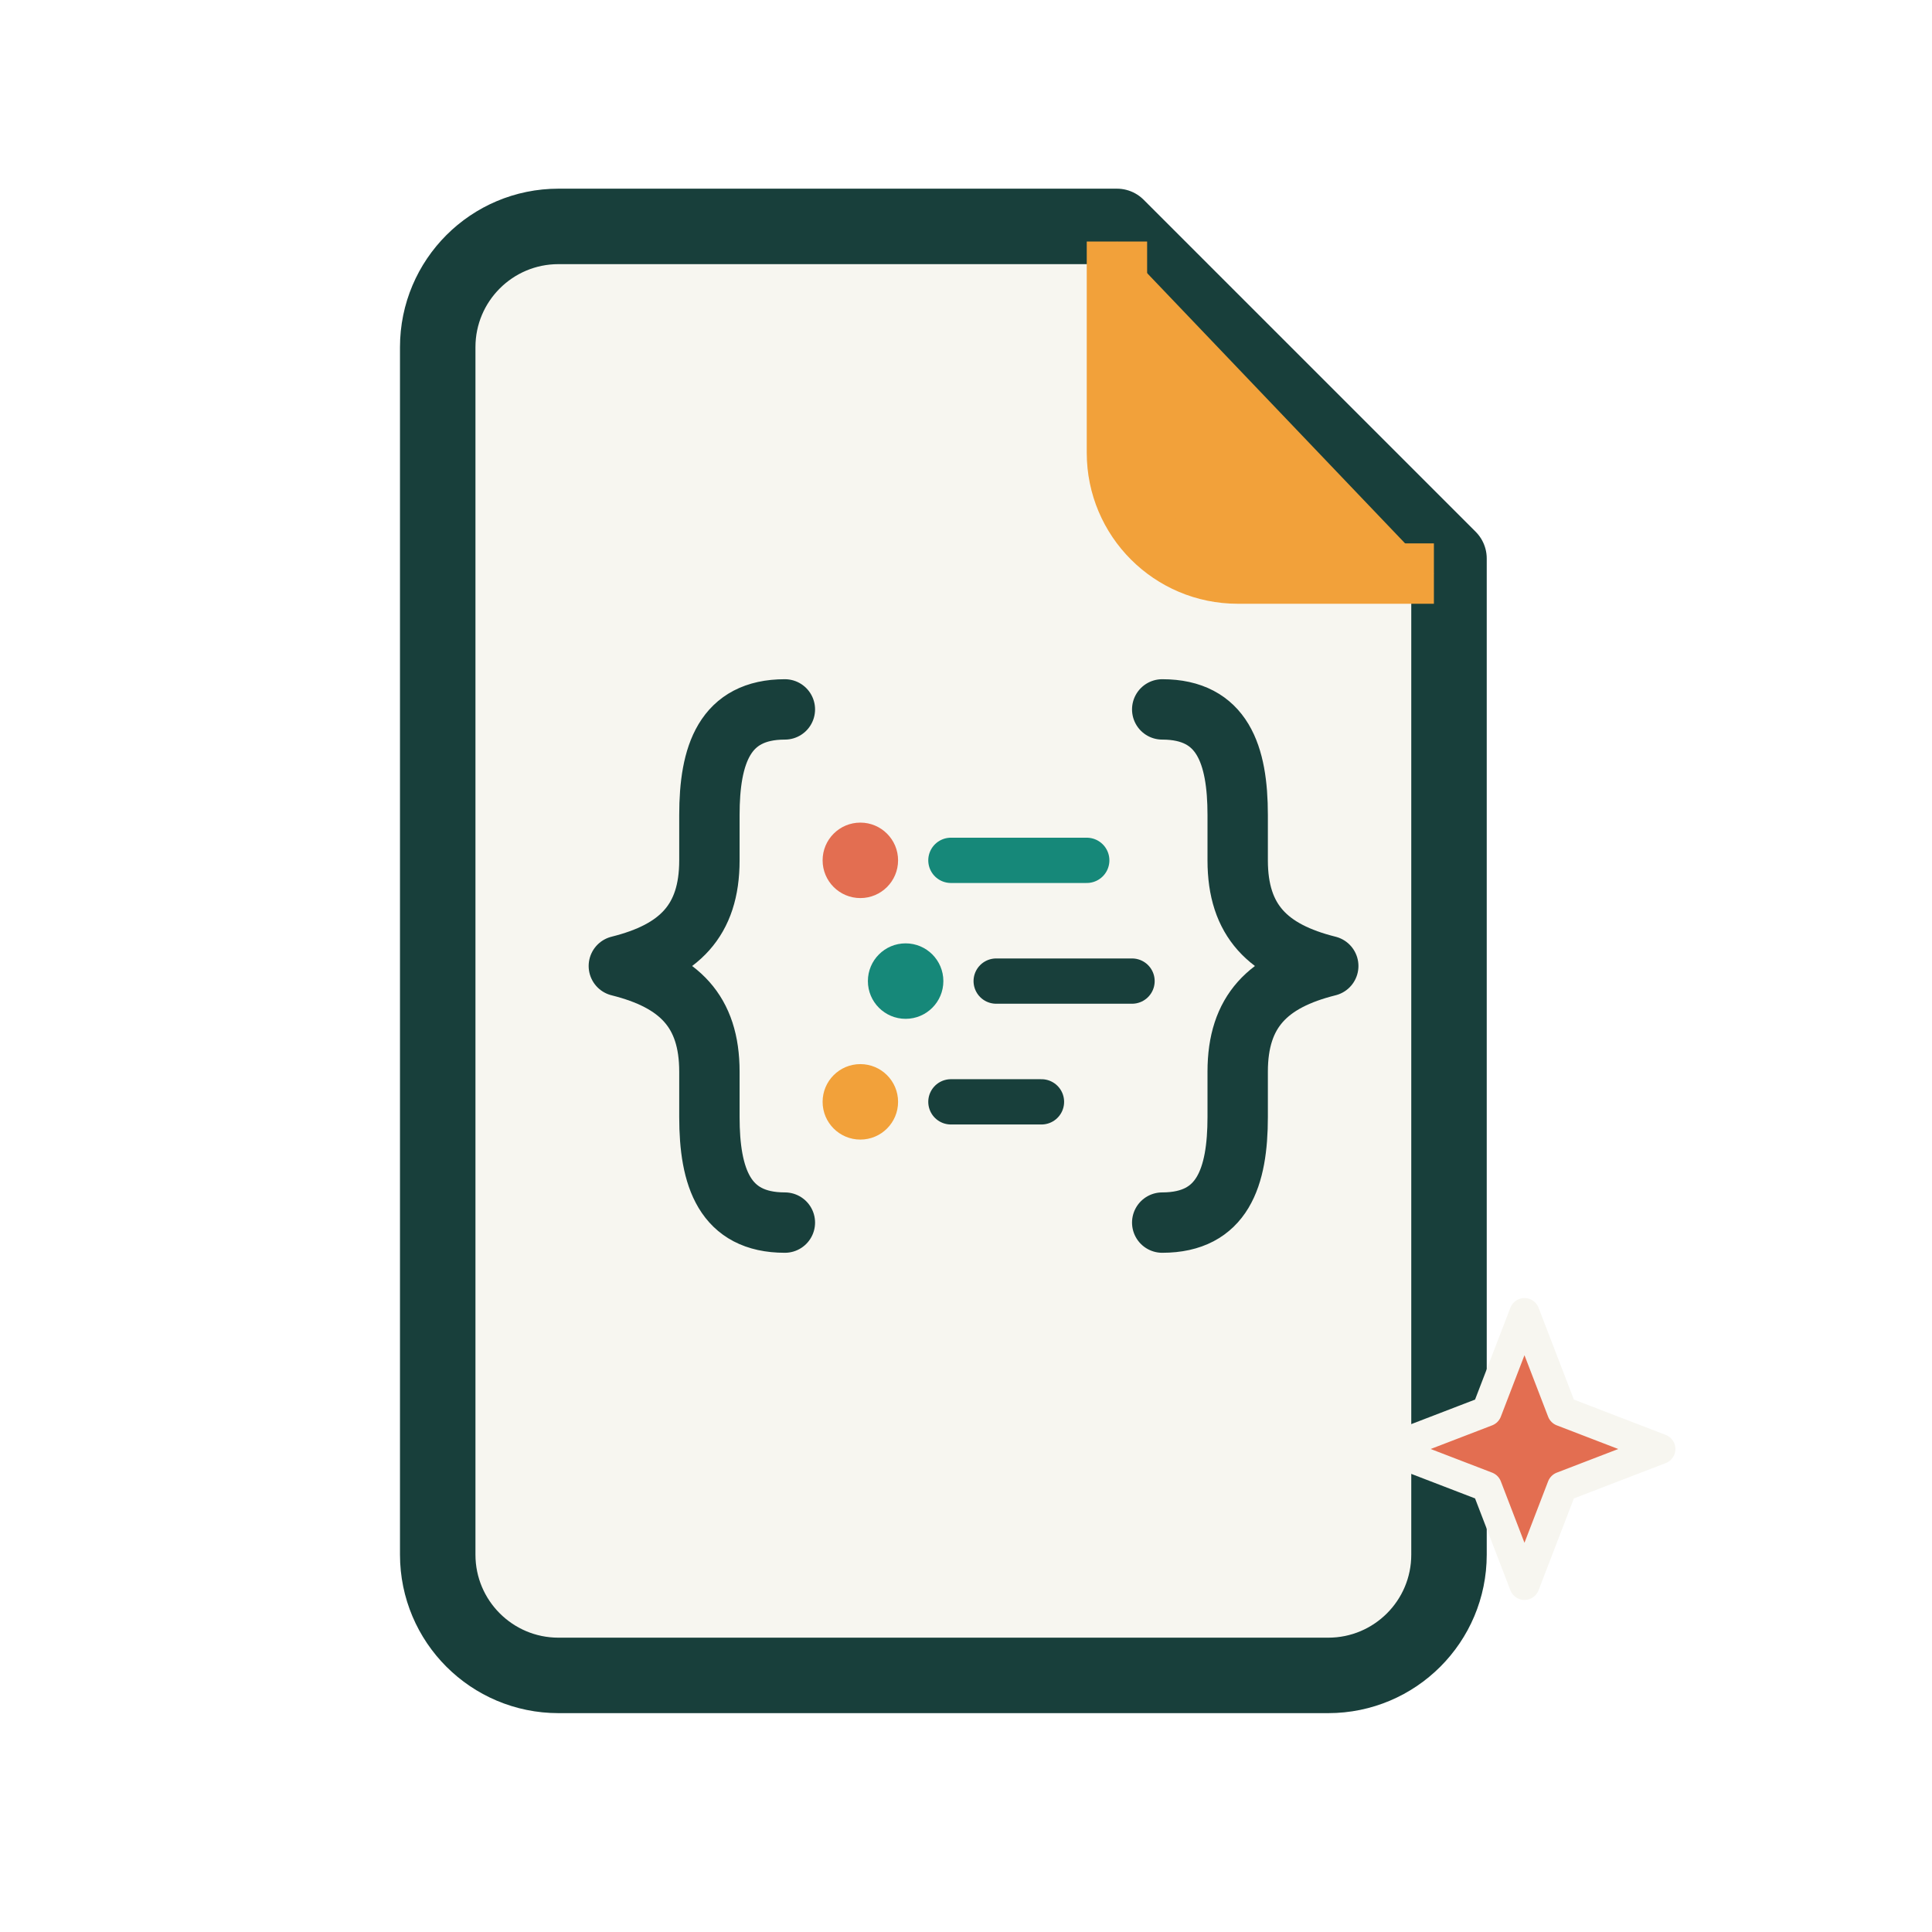
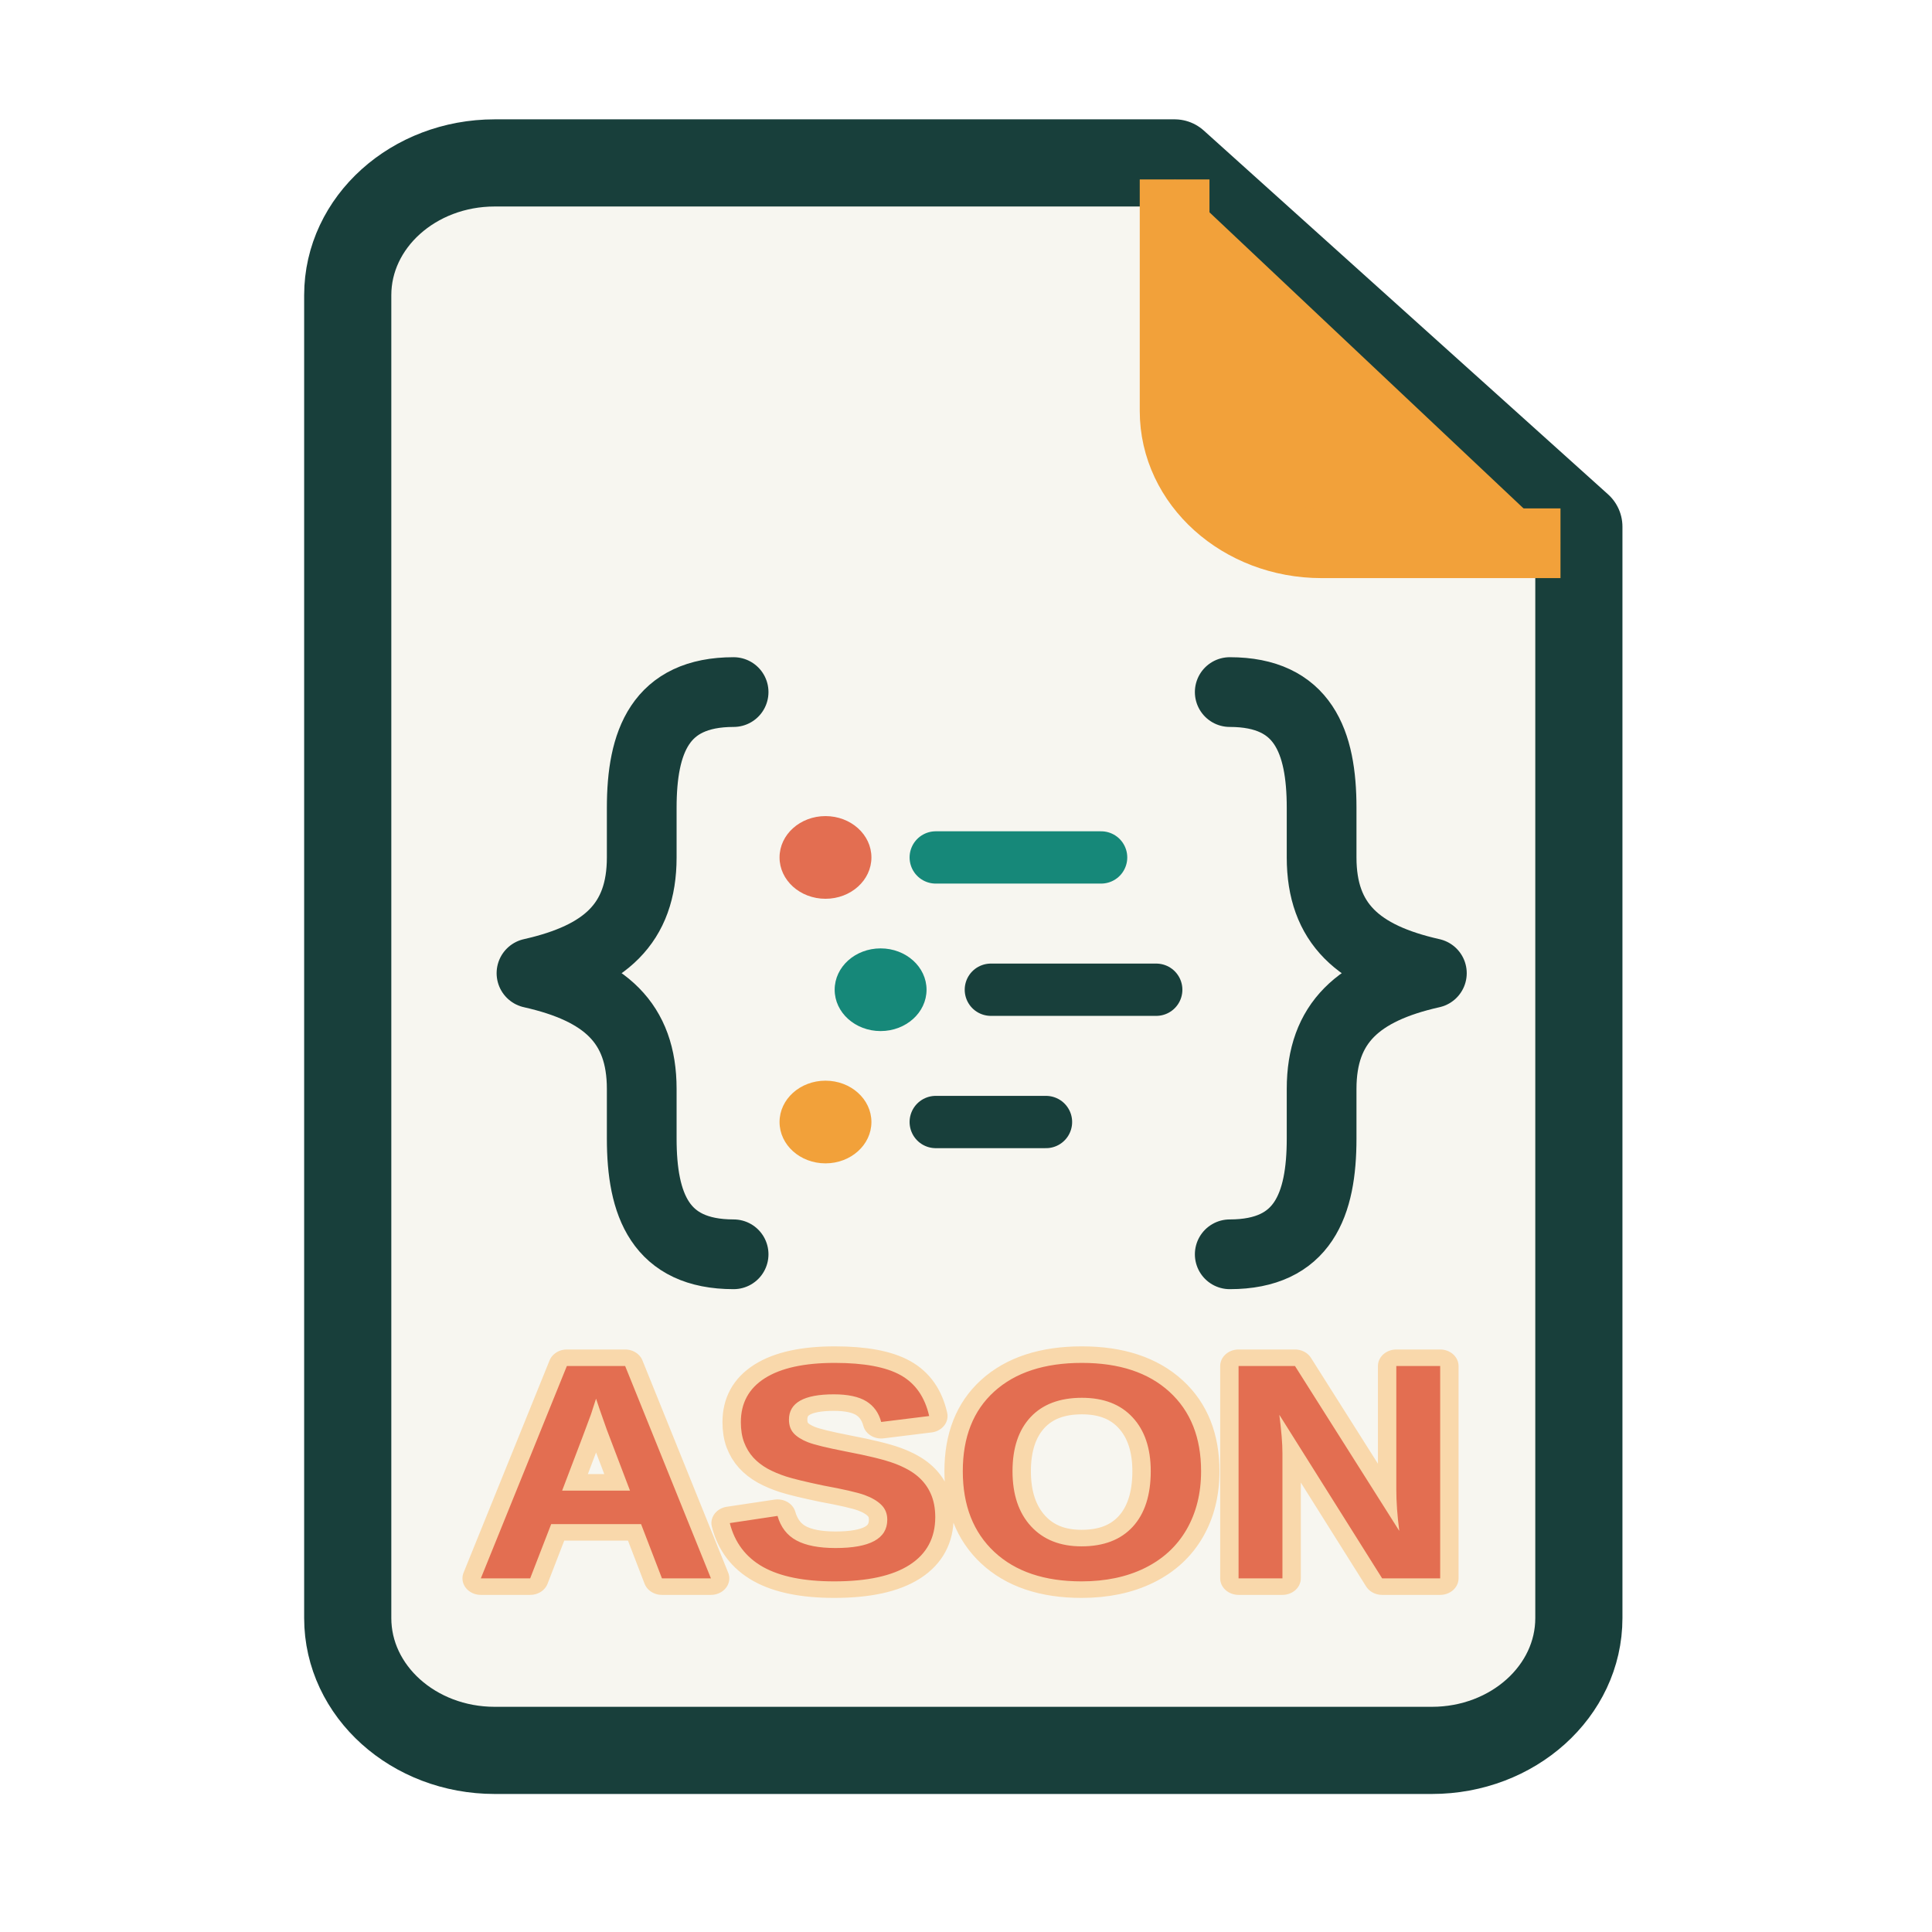
- <svg xmlns="http://www.w3.org/2000/svg" width="128" height="128" viewBox="0 0 128 128" fill="none" role="img" aria-labelledby="title">
-   <path d="M37 15h37l22 22v66a8 8 0 0 1-8 8H37a8 8 0 0 1-8-8V23a8 8 0 0 1 8-8Z" fill="#F7F6F0" stroke="#183F3B" stroke-width="5" stroke-linejoin="round" />
-   <path d="M74 16v14a8 8 0 0 0 8 8h13" fill="#F2A13A" stroke="#F2A13A" stroke-width="4" stroke-linejoin="round" />
-   <path d="M52 47c-4 0-5 3-5 7v3c0 4-2 6-6 7 4 1 6 3 6 7v3c0 4 1 7 5 7" stroke="#183F3B" stroke-width="4" stroke-linecap="round" stroke-linejoin="round" />
-   <path d="M77 47c4 0 5 3 5 7v3c0 4 2 6 6 7-4 1-6 3-6 7v3c0 4-1 7-5 7" stroke="#183F3B" stroke-width="4" stroke-linecap="round" stroke-linejoin="round" />
-   <circle cx="57" cy="57" r="2.5" fill="#E36E51" />
-   <path d="M63 57h9" stroke="#168879" stroke-width="3" stroke-linecap="round" />
-   <circle cx="60" cy="65" r="2.5" fill="#168879" />
-   <path d="M66 65h9" stroke="#183F3B" stroke-width="3" stroke-linecap="round" />
-   <circle cx="57" cy="73" r="2.5" fill="#F2A13A" />
-   <path d="M63 73h6" stroke="#183F3B" stroke-width="3" stroke-linecap="round" />
-   <path d="m101 87 2.5 6.5 6.5 2.5-6.5 2.5-2.5 6.5-2.5-6.5-6.5-2.5 6.5-2.5 2.5-6.5Z" fill="#E36E51" stroke="#F7F6F0" stroke-width="2" stroke-linejoin="round" />
+ <svg xmlns="http://www.w3.org/2000/svg" width="256" height="256" viewBox="0 0 256 256" fill="none" role="img" aria-labelledby="title" version="1.1" id="svg7">
+   <defs id="defs7" />
+   <path d="m 65.554,21.587 h 90.088 l 53.566,48.205 V 214.407 a 19.478,17.529 0 0 1 -19.478,17.529 H 65.554 A 19.478,17.529 0 0 1 46.076,214.407 V 39.116 A 19.478,17.529 0 0 1 65.554,21.587 Z" fill="#f7f6f0" stroke="#183f3b" stroke-width="11.549" stroke-linejoin="round" id="path1" />
+   <path d="m 155.642,23.778 v 30.676 a 19.478,17.529 0 0 0 19.478,17.529 h 31.653" fill="#f2a13a" stroke="#f2a13a" stroke-width="9.239" stroke-linejoin="round" id="path2" />
+   <path d="m 97.207,91.703 c -9.739,0 -12.174,6.573 -12.174,15.338 v 6.573 c 0,8.765 -4.87,13.147 -14.609,15.338 9.739,2.191 14.609,6.573 14.609,15.338 v 6.573 c 0,8.765 2.435,15.338 12.174,15.338" stroke="#183f3b" stroke-width="9.239" stroke-linecap="round" stroke-linejoin="round" id="path3" />
+   <path d="m 162.947,91.703 c 9.739,0 12.174,6.573 12.174,15.338 v 6.573 c 0,8.765 4.87,13.147 14.609,15.338 -9.739,2.191 -14.609,6.573 -14.609,15.338 v 6.573 c 0,8.765 -2.435,15.338 -12.174,15.338" stroke="#183f3b" stroke-width="9.239" stroke-linecap="round" stroke-linejoin="round" id="path4" />
+   <text x="121.648" y="220.462" text-anchor="middle" fill="#e36e51" stroke="#f7f6f0" stroke-width="4.62" stroke-linejoin="round" paint-order="stroke" font-family="Arial, sans-serif" font-size="12px" font-weight="800" id="text7" style="font-size:43.116px;stroke:#f9d8ab;stroke-opacity:1" transform="scale(1.054137,0.9486434)">
+     <tspan style="font-style:normal;font-variant:normal;font-weight:bold;font-stretch:normal;font-size:43.116px;font-family:Arial;-inkscape-font-specification:'Arial Bold';stroke:#f9d8ab;stroke-width:4.62;stroke-opacity:1" id="tspan7">ASON</tspan>
+   </text>
+   <ellipse cx="109.381" cy="113.615" fill="#e36e51" id="circle4" rx="6.087" ry="5.478" style="stroke-width:2.31" />
+   <path d="m 123.99,113.615 h 21.913" stroke="#168879" stroke-width="6.929" stroke-linecap="round" id="path5" />
+   <ellipse cx="116.685" cy="131.144" fill="#168879" id="circle5" rx="6.087" ry="5.478" style="stroke-width:2.31" />
+   <path d="m 131.294,131.144 h 21.913" stroke="#183f3b" stroke-width="6.929" stroke-linecap="round" id="path6" />
+   <ellipse cx="109.381" cy="148.673" fill="#f2a13a" id="circle6" rx="6.087" ry="5.478" style="stroke-width:2.31" />
+   <path d="m 123.99,148.673 h 14.609" stroke="#183f3b" stroke-width="6.929" stroke-linecap="round" id="path7" />
</svg>
